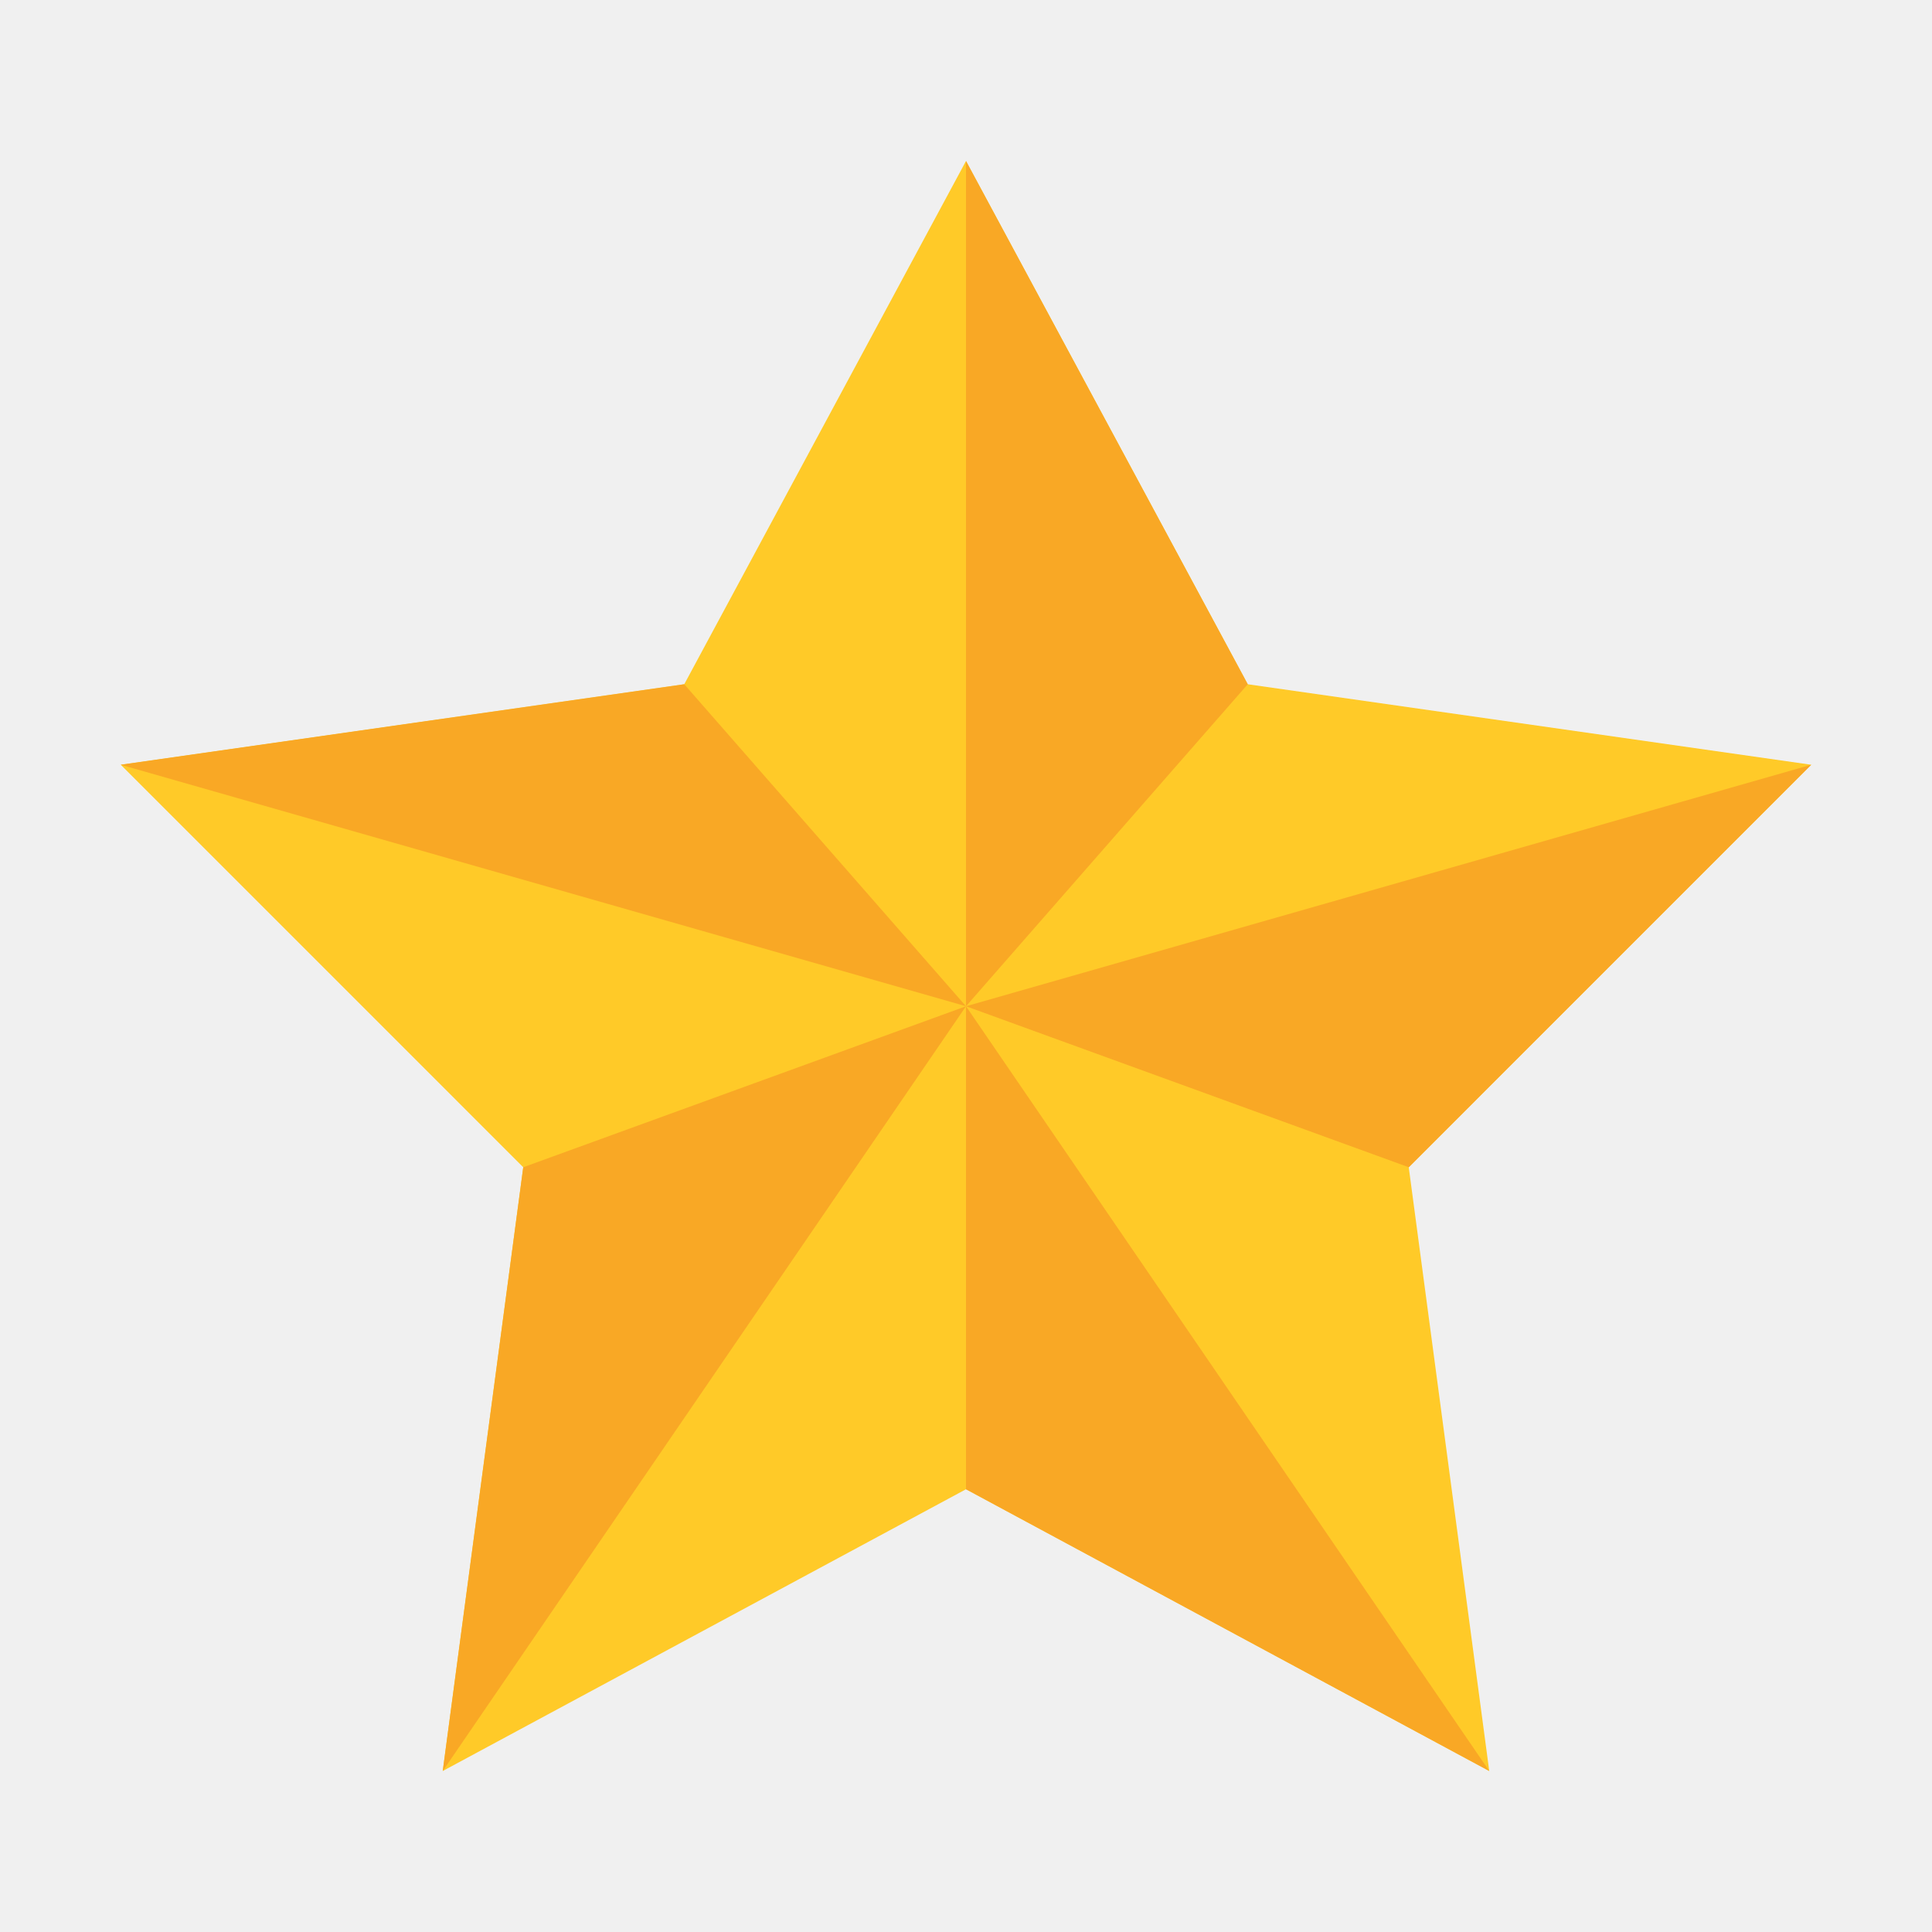
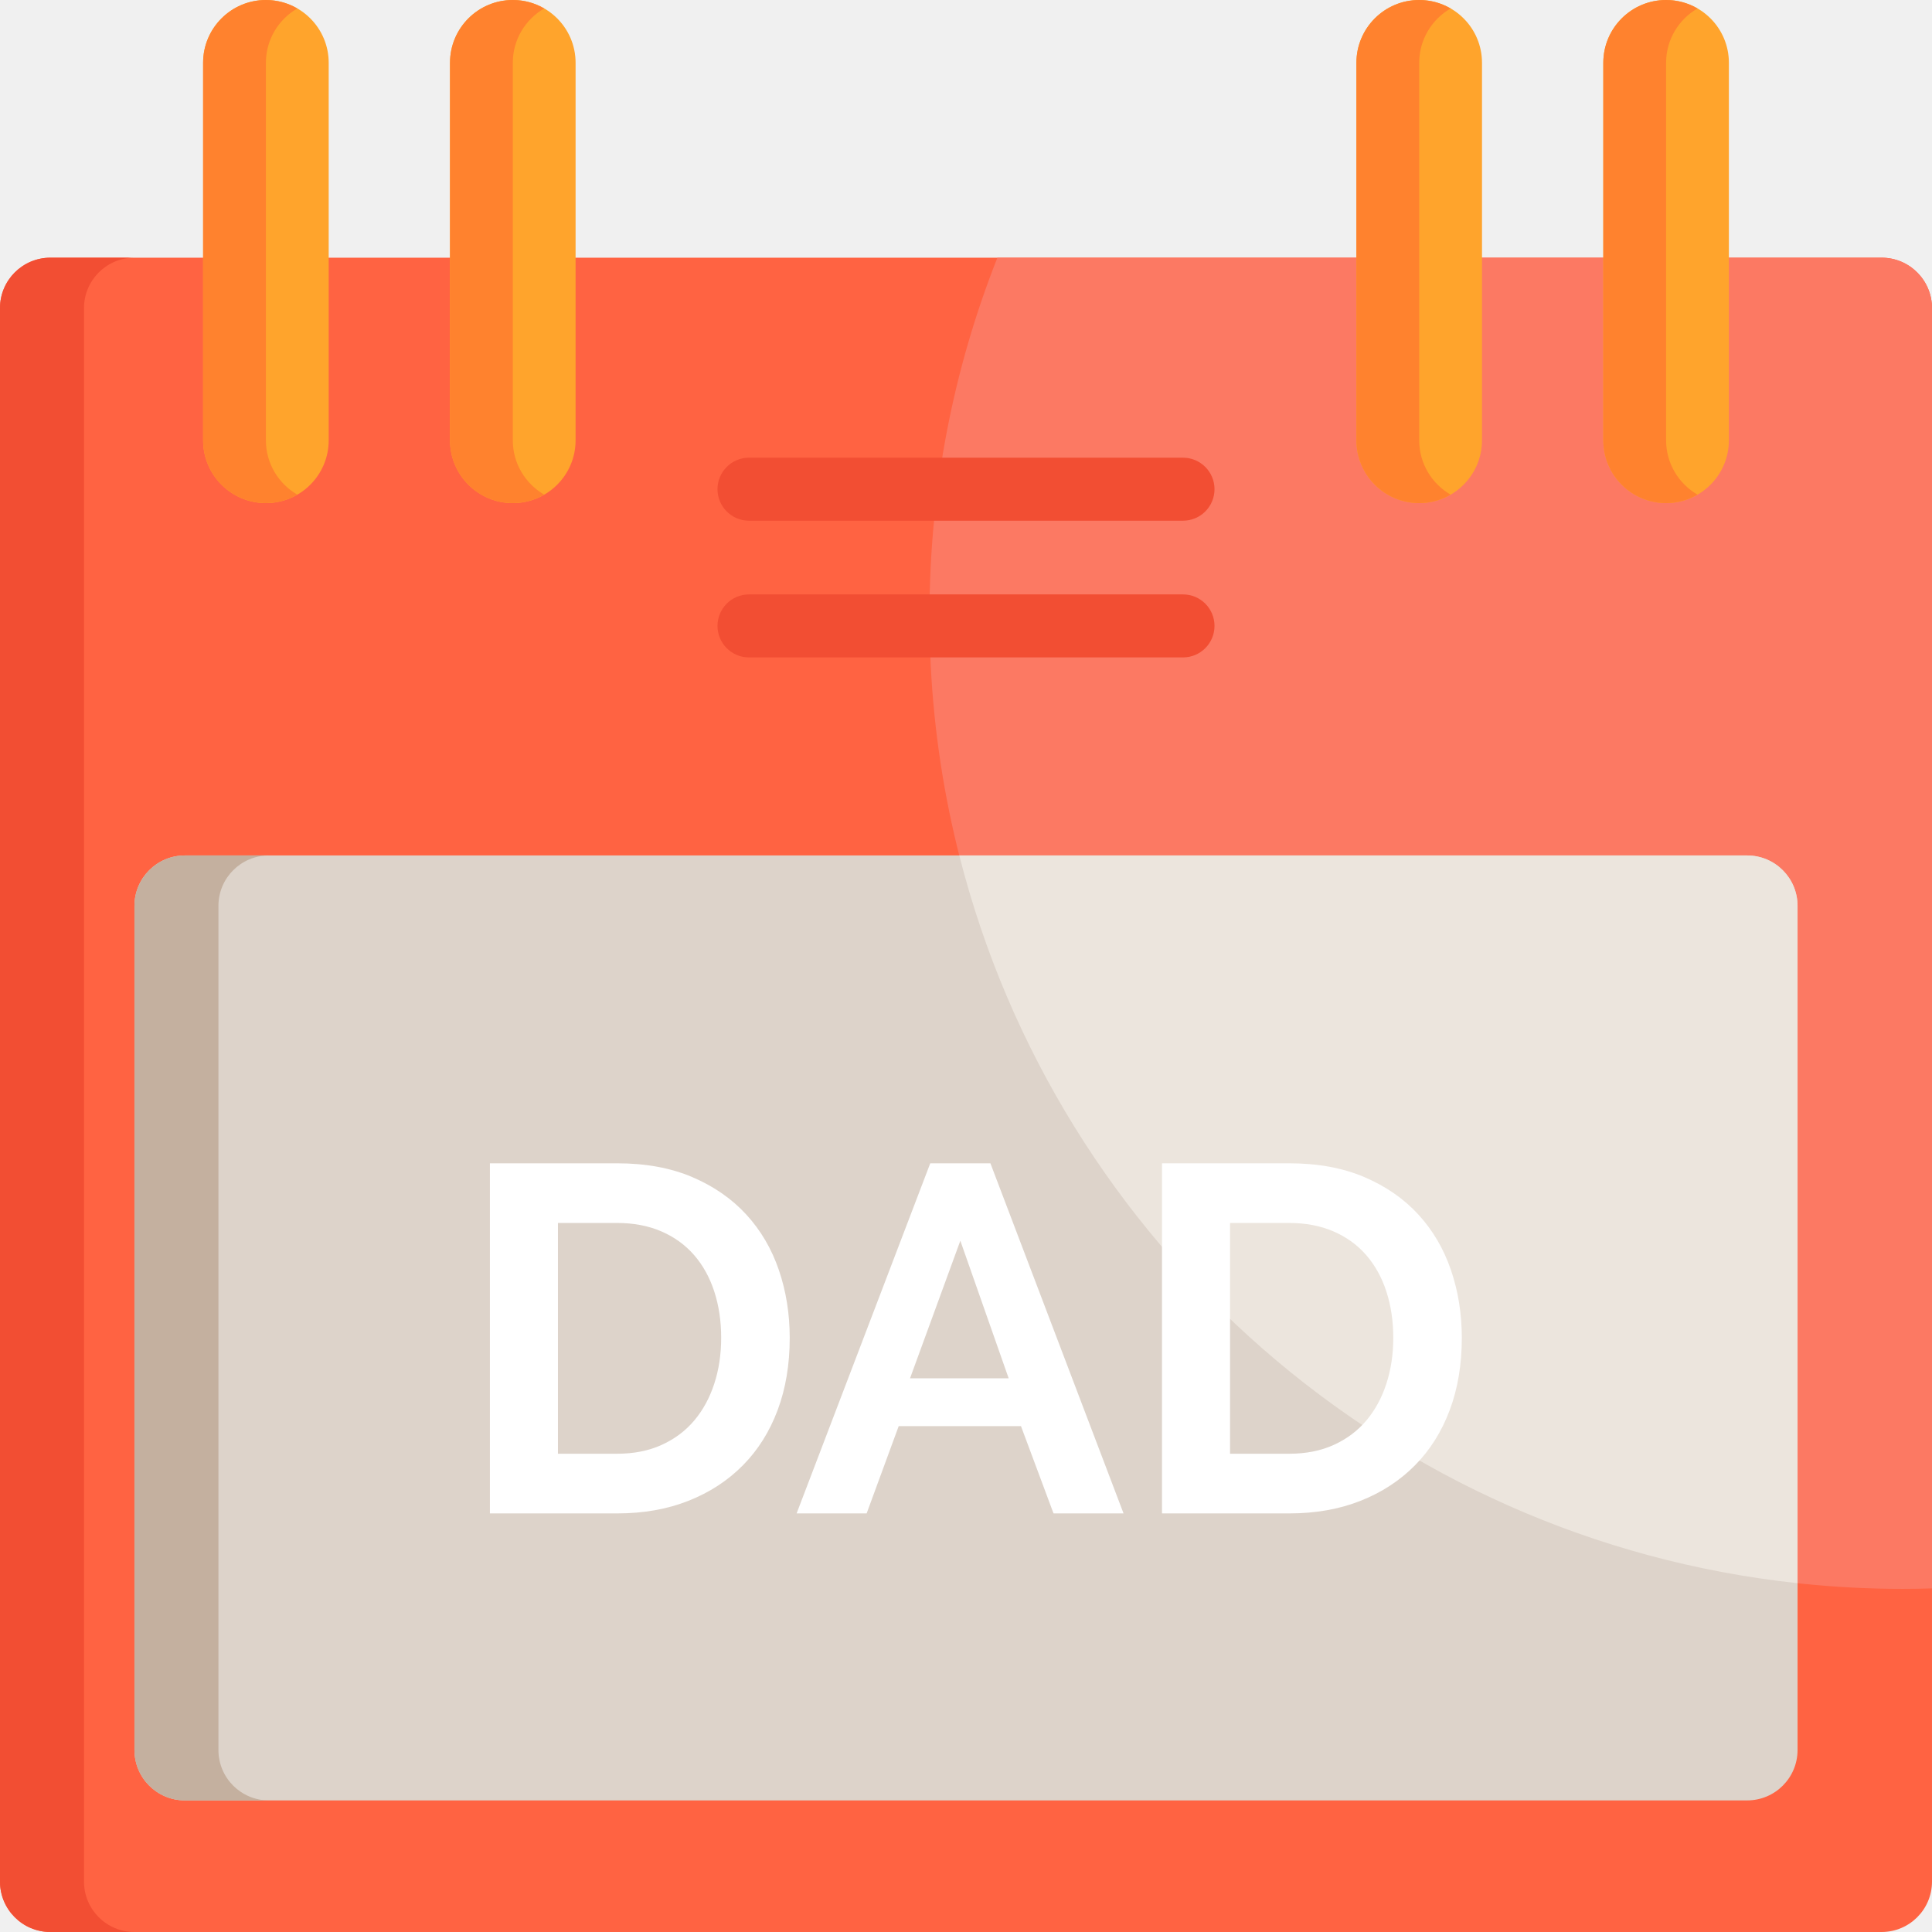
- <svg xmlns="http://www.w3.org/2000/svg" version="1.1" x="0px" y="0px" viewBox="0 0 48 48" enable-background="new 0 0 48 48">
-   <polygon fill="#FFCA28" points="24,4 31,17 45,19 35,29 37,44 24,37 11,44 13,29 3,19 17,17 " />
+ <svg xmlns="http://www.w3.org/2000/svg" version="1.1" id="Layer_1" x="0px" y="0px" viewBox="0 0 512 512" style="enable-background:new 0 0 512 512;">
+   <path style="fill:#FF6342;" d="M498.642,68.29h-40.468v0.001h-33.281V68.29h-32.148v0.001h-33.282V68.29H152.538v0.001h-33.281  V68.29H87.108v0.001H53.826V68.29H13.357C5.98,68.29,0,74.27,0,81.646v0.001v34.872v0.001v347.249v0.001v34.873v0.001  C0,506.02,5.98,512,13.357,512h40.468v-0.001h33.282V512h32.148v-0.001h33.281V512h206.925v-0.001h33.282V512h32.148v-0.001h33.281  V512h40.47c7.376,0,13.357-5.98,13.357-13.357v-0.001v-34.872v-0.001v-11.638v-27.826V155.985v-27.826v-11.638v-0.001V81.648v-0.001  C511.999,74.271,506.019,68.29,498.642,68.29z" />
+   <path style="fill:#FC7963;" d="M498.642,68.29h-40.468v0.001h-33.281V68.29h-32.148v0.001h-33.282V68.29h-95.143  c-11.615,29.358-17.999,61.353-17.999,94.841c0,142.451,115.485,257.935,257.941,257.935c2.589,0,5.168-0.05,7.738-0.125V155.985  v-27.826v-11.638v-0.001V81.648v-0.001C511.999,74.271,506.019,68.29,498.642,68.29z" />
  <g>
-     <polygon fill="#F9A825" points="24,25 31,17 24,4 &#09;" />
-     <polygon fill="#F9A825" points="45,19 24,25 35,29 &#09;" />
-     <polygon fill="#F9A825" points="37,44 24,25 24,37 &#09;" />
-     <polygon fill="#F9A825" points="13,29 11,44 24,25 &#09;" />
-     <polygon fill="#F9A825" points="3,19 24,25 17,17 &#09;" />
+     <path style="fill:#FFA42C;" d="M87.108,116.685c0,9.19-7.451,16.641-16.641,16.641l0,0c-9.19,0-16.641-7.451-16.641-16.641V16.641   C53.826,7.451,61.276,0,70.467,0l0,0c9.19,0,16.641,7.451,16.641,16.641V116.685z" />
+     <path style="fill:#FFA42C;" d="M152.537,116.685c0,9.19-7.45,16.641-16.64,16.641l0,0c-9.191,0-16.641-7.451-16.641-16.641V16.641   c0-9.19,7.45-16.641,16.641-16.641l0,0c9.19,0,16.64,7.451,16.64,16.641V116.685z" />
+     <path style="fill:#FFA42C;" d="M392.745,116.685c0,9.19-7.451,16.641-16.641,16.641l0,0c-9.19,0-16.641-7.451-16.641-16.641V16.641   c0-9.19,7.451-16.641,16.641-16.641l0,0c9.19,0,16.641,7.451,16.641,16.641V116.685z" />
+     <path style="fill:#FFA42C;" d="M458.174,116.685c0,9.19-7.45,16.641-16.64,16.641l0,0c-9.191,0-16.641-7.451-16.641-16.641V16.641   c0-9.19,7.45-16.641,16.641-16.641l0,0c9.19,0,16.64,7.451,16.64,16.641V116.685z" />
  </g>
+   <g>
+     <path style="fill:#FF822E;" d="M70.467,116.685V16.641c0-6.155,3.352-11.518,8.32-14.397C76.339,0.826,73.502,0,70.467,0   c-9.19,0-16.641,7.451-16.641,16.641v100.043c0,9.19,7.451,16.641,16.641,16.641c3.034,0,5.871-0.826,8.32-2.245   C73.819,128.202,70.467,122.84,70.467,116.685z" />
+     <path style="fill:#FF822E;" d="M135.897,116.685V16.641c0-6.155,3.351-11.518,8.32-14.397C141.767,0.826,138.932,0,135.897,0   c-9.191,0-16.641,7.451-16.641,16.641v100.043c0,9.19,7.45,16.641,16.641,16.641c3.035,0,5.869-0.826,8.32-2.245   C139.248,128.202,135.897,122.84,135.897,116.685z" />
+     <path style="fill:#FF822E;" d="M376.104,116.685V16.641c0-6.155,3.351-11.518,8.321-14.397C381.975,0.826,379.139,0,376.104,0   c-9.19,0-16.641,7.451-16.641,16.641v100.043c0,9.19,7.451,16.641,16.641,16.641c3.035,0,5.871-0.826,8.321-2.245   C379.456,128.202,376.104,122.84,376.104,116.685z" />
+     <path style="fill:#FF822E;" d="M441.534,116.685V16.641c0-6.155,3.351-11.518,8.321-14.397C447.405,0.826,444.569,0,441.534,0   c-9.191,0-16.641,7.451-16.641,16.641v100.043c0,9.19,7.45,16.641,16.641,16.641c3.034,0,5.87-0.826,8.321-2.245   C444.886,128.202,441.534,122.84,441.534,116.685z" />
+   </g>
+   <path style="fill:#DDD3CA;" d="M463.015,226.705H48.985c-7.377,0-13.356,5.979-13.356,13.356V463.77  c0,7.377,5.979,13.356,13.356,13.356h48.492h28.937h336.6c7.377,0,13.357-5.979,13.357-13.356V240.062  C476.372,232.685,470.392,226.705,463.015,226.705z" />
+   <path style="fill:#F24E33;" d="M22.261,498.643v-0.001v-34.872v-0.001V116.521v-0.001V81.648v-0.001  c0-7.376,5.98-13.356,13.356-13.356H13.357C5.98,68.291,0,74.271,0,81.647v0.001v34.872v0.001V463.77v0.001v34.872v0.001  C0,506.02,5.98,512,13.357,512h22.261C28.241,512,22.261,506.02,22.261,498.643z" />
+   <path style="fill:#C4B09F;" d="M57.888,463.77V240.062c0-7.377,5.98-13.356,13.356-13.356h-22.26  c-7.377,0-13.356,5.979-13.356,13.356V463.77c0,7.377,5.979,13.356,13.356,13.356h22.26  C63.869,477.126,57.888,471.147,57.888,463.77z" />
+   <path style="fill:#ECE5DD;" d="M463.015,226.705h-208.79c26.104,102.973,114.141,181.242,222.146,192.857v-179.5  C476.372,232.685,470.392,226.705,463.015,226.705z" />
+   <g>
+     <path style="fill:#FFFFFF;" d="M129.832,401.069v-92.781h33.715c7.58,0,14.221,1.222,19.928,3.66   c5.705,2.439,10.475,5.749,14.31,9.932c3.831,4.182,6.707,9.081,8.625,14.701c1.916,5.619,2.874,11.61,2.874,17.968   c0,7.057-1.067,13.44-3.201,19.144c-2.136,5.708-5.207,10.585-9.213,14.635c-4.008,4.051-8.821,7.187-14.441,9.409   c-5.619,2.222-11.913,3.332-18.883,3.332H129.832z M191.12,354.547c0-4.442-0.611-8.537-1.831-12.284   c-1.221-3.744-3.005-6.969-5.358-9.67c-2.352-2.7-5.249-4.79-8.691-6.273c-3.443-1.48-7.341-2.222-11.696-2.222h-15.681v61.157   h15.681c4.443,0,8.385-0.784,11.826-2.352c3.442-1.568,6.315-3.724,8.625-6.468c2.307-2.745,4.072-5.989,5.293-9.736   C190.51,362.956,191.12,358.905,191.12,354.547z" />
+     <path style="fill:#FFFFFF;" d="M246.527,308.288h15.942l35.283,92.781h-18.557l-8.625-23.13h-32.407l-8.495,23.13h-18.557   L246.527,308.288z M267.305,365.263l-12.806-36.46l-13.331,36.46H267.305z" />
+     <path style="fill:#FFFFFF;" d="M307.944,401.069v-92.781h33.715c7.579,0,14.221,1.222,19.928,3.66   c5.704,2.439,10.474,5.749,14.308,9.932c3.832,4.182,6.707,9.081,8.625,14.701c1.916,5.619,2.875,11.61,2.875,17.968   c0,7.057-1.067,13.44-3.202,19.144c-2.135,5.708-5.207,10.585-9.213,14.635c-4.008,4.051-8.82,7.187-14.439,9.409   c-5.62,2.222-11.914,3.332-18.883,3.332H307.944z M369.232,354.547c0-4.442-0.611-8.537-1.83-12.284   c-1.222-3.744-3.006-6.969-5.358-9.67c-2.352-2.7-5.249-4.79-8.69-6.273c-3.444-1.48-7.342-2.222-11.696-2.222h-15.682v61.157   h15.682c4.443,0,8.382-0.784,11.826-2.352c3.44-1.568,6.315-3.724,8.624-6.468c2.308-2.745,4.072-5.989,5.294-9.736   C368.621,362.956,369.232,358.905,369.232,354.547z" />
+   </g>
+   <g>
+     <path style="fill:#F24E33;" d="M313.508,137.991H198.492c-4.61,0-8.348-3.736-8.348-8.348s3.738-8.348,8.348-8.348h115.017   c4.61,0,8.348,3.736,8.348,8.348S318.118,137.991,313.508,137.991z" />
+     <path style="fill:#F24E33;" d="M313.508,174.221H198.492c-4.61,0-8.348-3.736-8.348-8.348c0-4.611,3.738-8.348,8.348-8.348h115.017   c4.61,0,8.348,3.736,8.348,8.348C321.856,170.484,318.118,174.221,313.508,174.221z" />
+   </g>
+   <g>
+ </g>
+   <g>
+ </g>
+   <g>
+ </g>
+   <g>
+ </g>
+   <g>
+ </g>
+   <g>
+ </g>
+   <g>
+ </g>
+   <g>
+ </g>
+   <g>
+ </g>
+   <g>
+ </g>
+   <g>
+ </g>
+   <g>
+ </g>
+   <g>
+ </g>
+   <g>
+ </g>
+   <g>
+ </g>
</svg>
